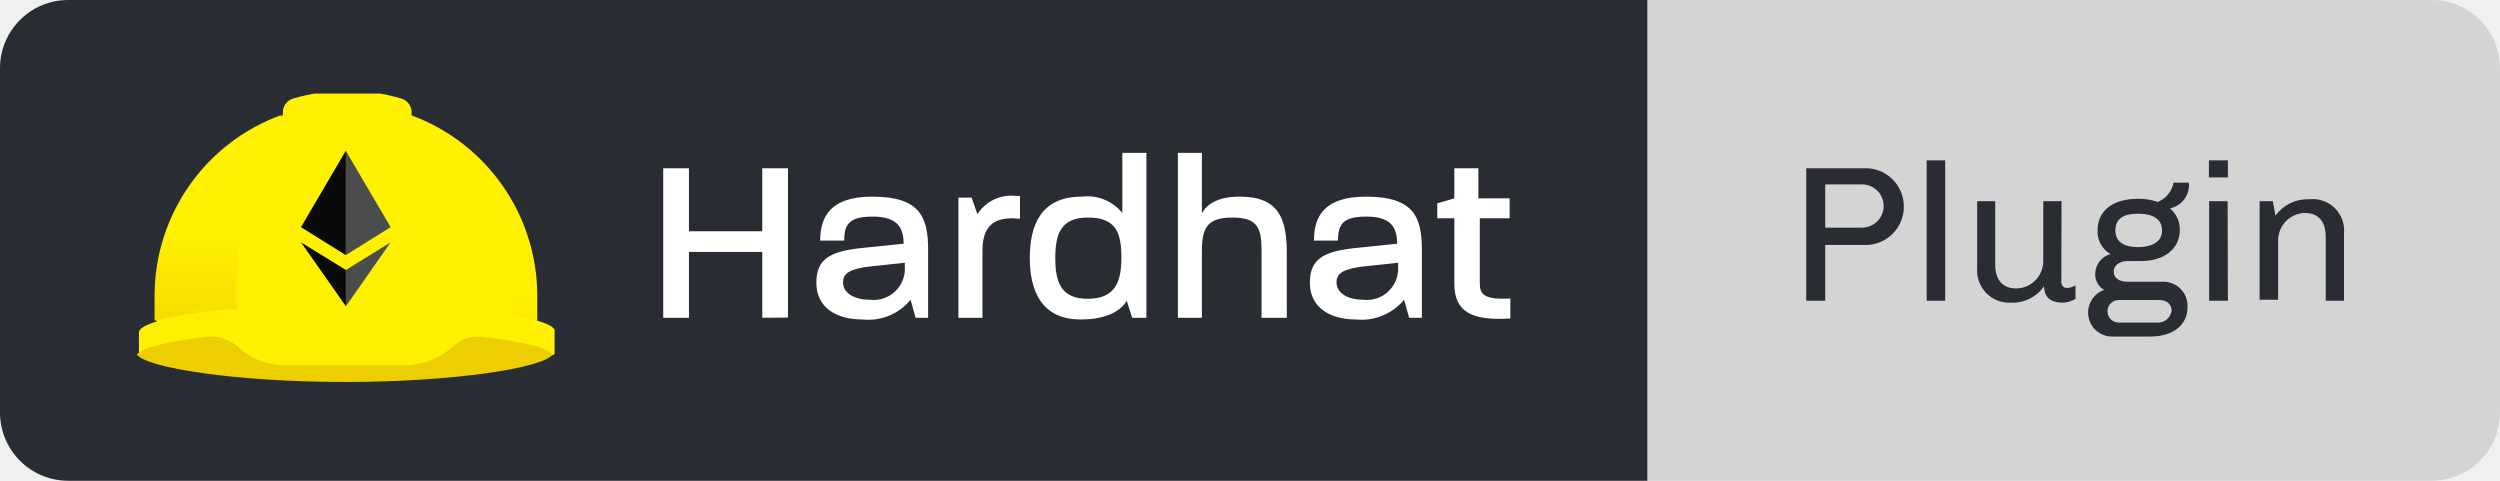
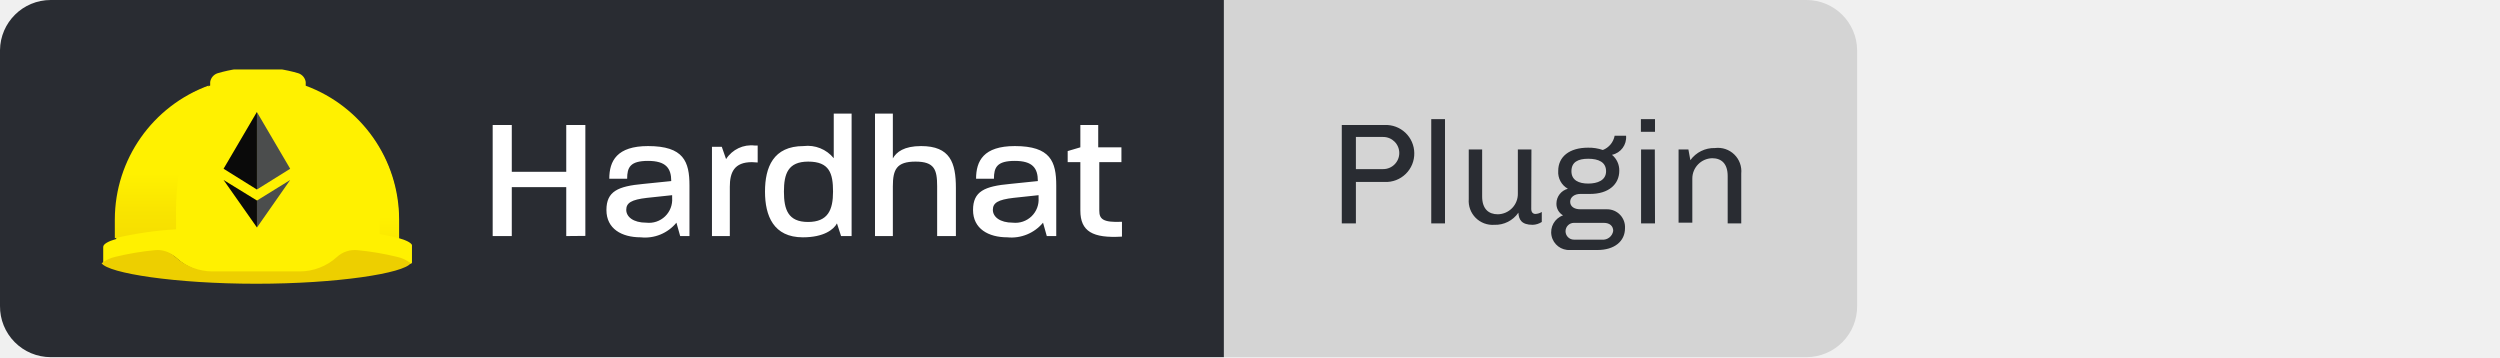
- <svg xmlns="http://www.w3.org/2000/svg">
+ <svg xmlns="http://www.w3.org/2000/svg" width="140" height="20" role="img">
  <defs>
    <linearGradient id="Degradado_sin_nombre_4" x1="-7588.12" y1="-9835.03" x2="-7588.12" y2="-9691.25" gradientTransform="matrix(.06 0 0 -.06 460.51 -571.78)" gradientUnits="userSpaceOnUse">
      <stop offset="0" stop-color="#edcf00" />
      <stop offset=".33" stop-color="#f0d500" />
      <stop offset=".77" stop-color="#f9e500" />
      <stop offset="1" stop-color="#fff100" />
    </linearGradient>
    <linearGradient id="Degradado_sin_nombre_2" x1="-7380.1" y1="-9836.08" x2="-7380.1" y2="-9732.09" gradientTransform="matrix(.06 0 0 -.06 460.51 -571.78)" gradientUnits="userSpaceOnUse">
      <stop offset="0" stop-color="#edcf00" />
      <stop offset=".59" stop-color="#f7e100" />
      <stop offset="1" stop-color="#fff100" />
    </linearGradient>
    <radialGradient id="Degradado_sin_nombre_3" cx="-7497.95" cy="-9933.32" r="108.86" gradientTransform="matrix(.06 0 0 -.06 460.51 -571.78)" gradientUnits="userSpaceOnUse">
      <stop offset="0" stop-color="#fff100" />
      <stop offset=".23" stop-color="#f9e500" />
      <stop offset=".67" stop-color="#f0d500" />
      <stop offset="1" stop-color="#edcf00" />
    </radialGradient>
    <clipPath id="clip-path">
      <path style="fill:none" d="M5.7 3.89h17.37v12.16H5.7z" />
    </clipPath>
    <style>.cls-2{fill:#292c32}.cls-4{fill:#fff}.cls-10{fill:#0a0a0a}.cls-11{fill:#4b4d4d}</style>
  </defs>
  <g id="fondo">
    <path class="cls-2" d="M2.84 0h65.7v20H2.84A2.84 2.84 0 0 1 0 17.13V2.81A2.84 2.84 0 0 1 2.84 0Z" />
    <path d="M68.54 20h32.62a2.84 2.84 0 0 0 2.84-2.87V2.81A2.84 2.84 0 0 0 101.16 0H68.54Z" style="fill:#d4d4d4" />
  </g>
  <g id="txt">
    <path class="cls-4" d="M31.71 13.22v-2.74h-3.05v2.74h-1.07V7h1.07v2.62h3.05V7h1.07v6.21ZM38.09 13.22l-.21-.75a2.27 2.27 0 0 1-2 .82c-1.07 0-1.92-.48-1.92-1.53s.65-1.33 2.06-1.46l1.57-.16c0-.72-.3-1.13-1.3-1.13s-1.17.36-1.17 1h-1c0-1 .43-1.83 2.17-1.83 2 0 2.32.87 2.32 2.21v2.83Zm-.45-2.29-1.41.15c-.87.1-1.16.28-1.16.67s.39.72 1.12.72a1.3 1.3 0 0 0 1.45-1.39ZM42.11 9.08c-1 0-1.24.58-1.24 1.38v2.76h-1v-5h.55l.24.69a1.67 1.67 0 0 1 1.61-.76h.16v.95ZM47.1 13.22l-.23-.71c-.18.34-.73.78-1.91.78-1.64 0-2.12-1.2-2.12-2.56S43.3 8.18 45 8.18a1.88 1.88 0 0 1 1.69.68v-2.5h1v6.86Zm-1.84-4.17c-1.13 0-1.36.68-1.36 1.68s.23 1.7 1.35 1.7 1.4-.68 1.4-1.7-.2-1.68-1.39-1.68ZM52.48 13.22v-2.79c0-.93-.15-1.38-1.21-1.38S50 9.49 50 10.43v2.79h-1V6.36h1v2.51c.2-.36.63-.69 1.58-.69 1.63 0 1.95.93 1.95 2.35v2.69ZM58.62 13.22l-.21-.75a2.3 2.3 0 0 1-2 .82c-1.06 0-1.92-.48-1.92-1.53s.65-1.33 2.07-1.46l1.56-.16c0-.72-.29-1.13-1.29-1.13s-1.17.36-1.17 1h-1c0-1 .42-1.83 2.17-1.83 2 0 2.32.87 2.32 2.21v2.83Zm-.46-2.29-1.4.15c-.87.1-1.16.28-1.16.67s.39.72 1.12.72a1.3 1.3 0 0 0 1.44-1.39ZM61.56 9.08v2.71c0 .47.19.68 1.27.63v.83c-1.64.1-2.33-.29-2.33-1.46V9.08h-.71v-.62l.71-.21V7h1v1.25h1.3v.83Z" />
    <g style="clip-path:url(#clip-path)">
      <path d="M23 14.78a1.93 1.93 0 0 0-.74-.32 15.44 15.44 0 0 0-2.2-.37 1.47 1.47 0 0 0-1.15.38 3.11 3.11 0 0 1-2.09.81H12a3.11 3.11 0 0 1-2.09-.81 1.43 1.43 0 0 0-1.15-.37 15.67 15.67 0 0 0-2.2.36 2.1 2.1 0 0 0-.78.36.17.17 0 0 1 0-.14v-.85c0-.16.26-.31.73-.45v-1.1a8 8 0 0 1 5.26-7.49v-.2a.61.61 0 0 1 .42-.49 8 8 0 0 1 4.51 0 .61.61 0 0 1 .42.49v.21a8 8 0 0 1 5.23 7.48v1.06c.48.14.74.29.74.45v.85a.17.17 0 0 1-.09.14Z" style="fill:#fff100" />
      <path d="M6.43 13.34v-1.06a8 8 0 0 1 5.26-7.49 14.65 14.65 0 0 0-1.83 7.47v.58a20.35 20.35 0 0 0-3.43.5Z" style="fill:url(#Degradado_sin_nombre_4)" />
      <path d="M22.33 13.34a9.7 9.7 0 0 0-1.07-.23v-.85a16.47 16.47 0 0 0-.75-5 7.9 7.9 0 0 1 1.81 5.06Z" style="fill:url(#Degradado_sin_nombre_2)" />
      <path d="M23 14.74c-.37.56-4.1 1.15-8.65 1.15s-8.29-.59-8.66-1.15a2 2 0 0 1 .78-.36 15.44 15.44 0 0 1 2.2-.37 1.47 1.47 0 0 1 1.15.38 3.11 3.11 0 0 0 2.09.81h4.87a3.11 3.11 0 0 0 2.09-.81 1.47 1.47 0 0 1 1.15-.38 15.44 15.44 0 0 1 2.2.37 1.93 1.93 0 0 1 .78.36Z" style="fill:url(#Degradado_sin_nombre_3)" />
      <path class="cls-10" d="M14.39 6.28v4.33h-.01l-1.86-1.16 1.86-3.17h.01z" />
      <path class="cls-11" d="m16.25 9.45-1.86 1.16V6.28l1.86 3.17zM16.25 10.08l-1.86 2.66v-1.51Z" />
      <path class="cls-10" d="M14.39 11.23v1.51l-1.87-2.66 1.87 1.15Z" />
    </g>
    <path class="cls-2" d="M79.2 8.57a1.59 1.59 0 0 1-1.66 1.62h-1.61v2.32h-.79V7h2.4a1.59 1.59 0 0 1 1.66 1.57Zm-3.27-.9v1.8h1.53a.9.9 0 1 0 0-1.8ZM80.92 12.51h-.77V6.67h.77ZM85.75 11.7c0 .2.11.28.23.28a.72.72 0 0 0 .36-.11v.56a1 1 0 0 1-.51.16c-.63 0-.78-.3-.8-.68a1.57 1.57 0 0 1-1.35.68 1.34 1.34 0 0 1-1.43-1.44V8.37H83V11c0 .7.36 1 .88 1A1.14 1.14 0 0 0 85 10.83V8.37h.76ZM90.27 8.67a1.12 1.12 0 0 1 .41.89c0 .77-.61 1.3-1.63 1.3h-.55c-.33 0-.57.18-.57.44s.22.42.57.42H90a1 1 0 0 1 1 1.06c0 .74-.6 1.22-1.54 1.22h-1.53a1 1 0 0 1-.4-1.94.74.74 0 0 1-.37-.67.86.86 0 0 1 .64-.82 1.06 1.06 0 0 1-.54-1c0-.79.62-1.3 1.67-1.3a2.37 2.37 0 0 1 .83.13 1.07 1.07 0 0 0 .66-.8h.64a1 1 0 0 1-.79 1.07Zm-2.13 3.81a.47.47 0 1 0 0 .94h1.57a.58.58 0 0 0 .63-.49c0-.26-.18-.45-.53-.45ZM88 9.59c0 .51.42.69.94.69s1-.18 1-.69-.42-.7-1-.7-.94.19-.94.7ZM92.68 7.38h-.79v-.71h.79Zm0 5.13h-.78V8.37h.77ZM97.51 9.72v2.79h-.76V9.86c0-.71-.36-1-.87-1A1.14 1.14 0 0 0 94.77 10v2.47H94v-4.1h.55l.11.6a1.64 1.64 0 0 1 1.38-.68 1.31 1.31 0 0 1 1.47 1.43Z" />
  </g>
</svg>
